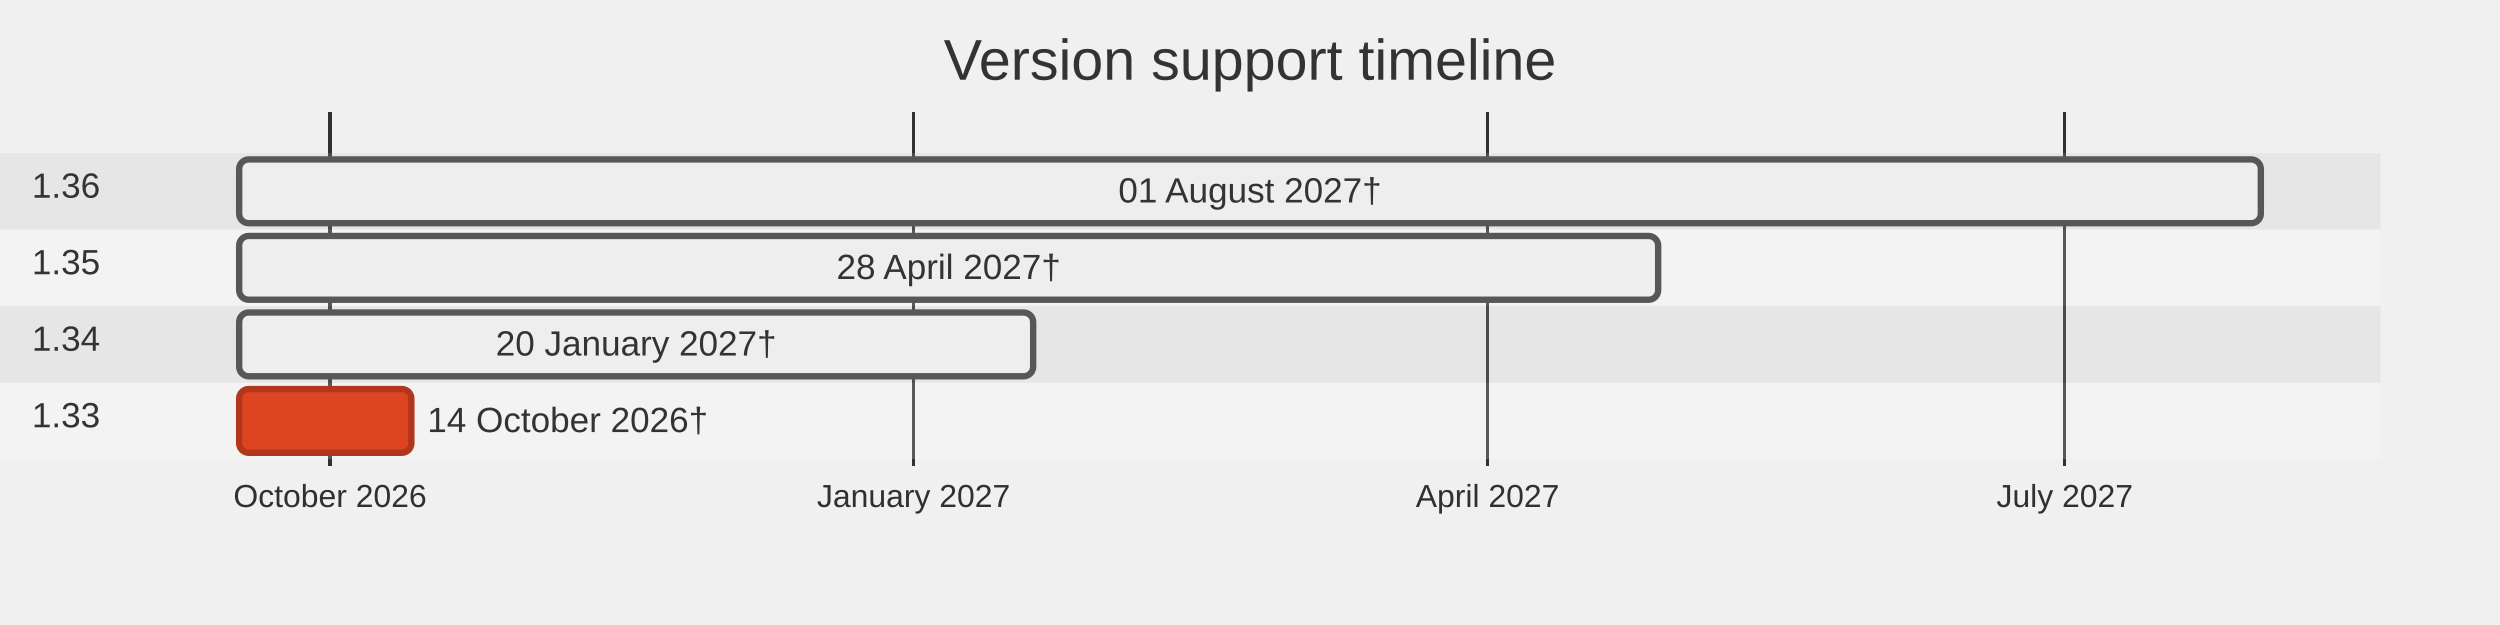
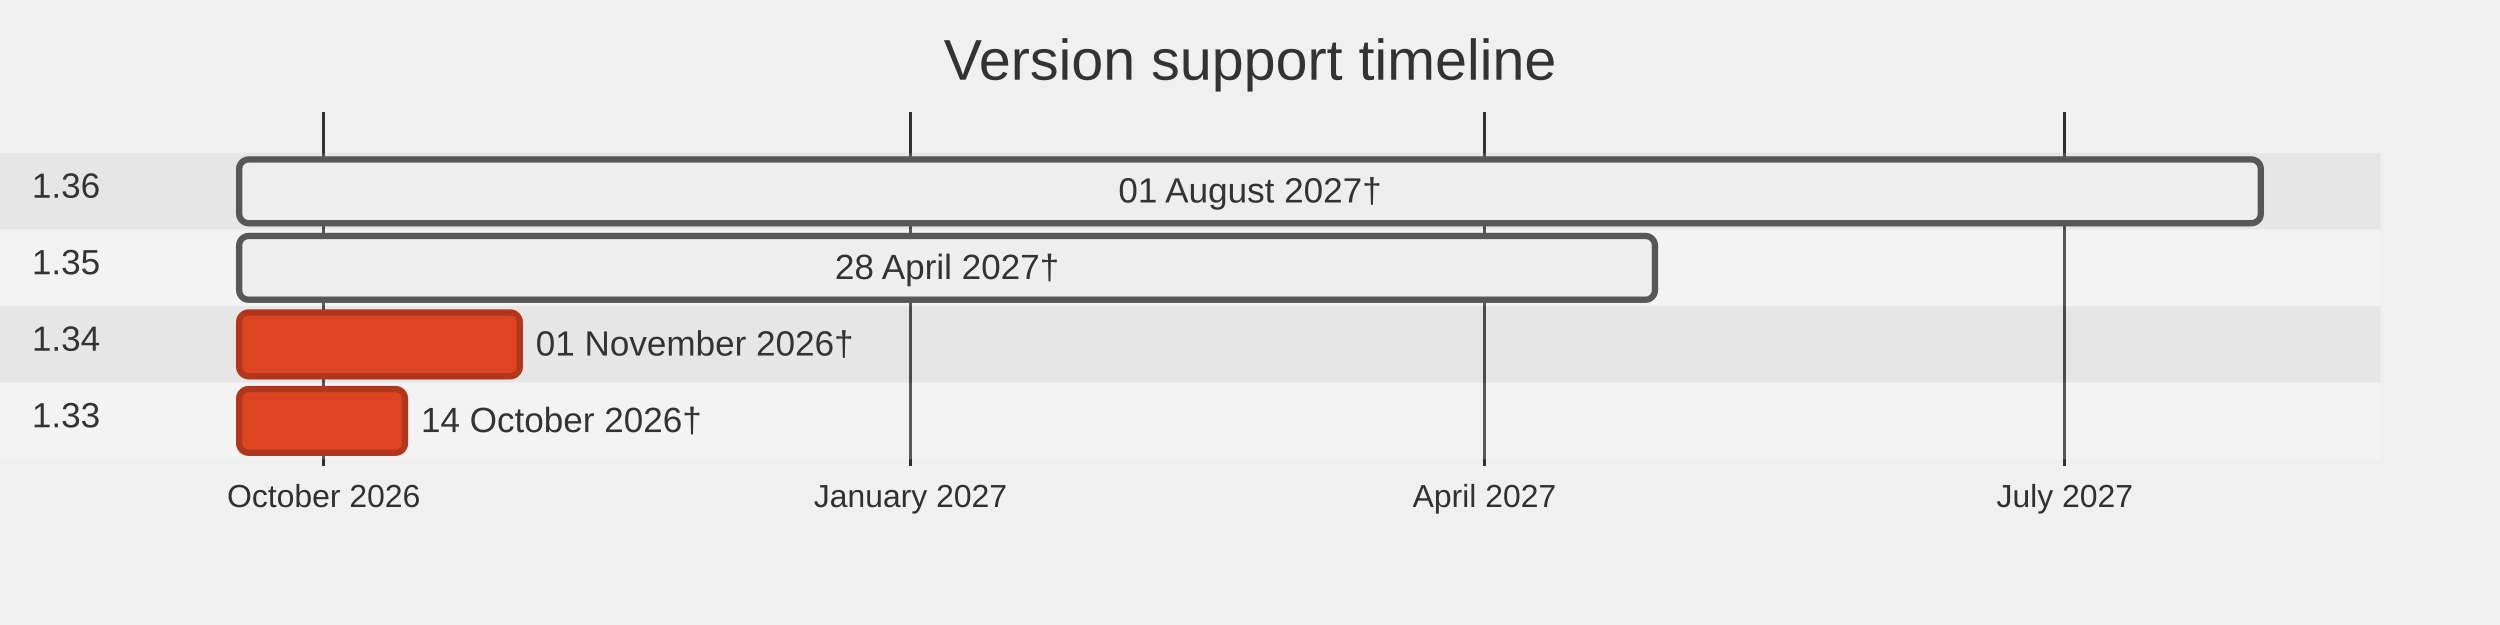
<svg xmlns="http://www.w3.org/2000/svg" id="my-svg" width="100%" viewBox="0 0 784 196" style="max-width: 784px; background-color: white;" role="graphics-document document" aria-roledescription="gantt">
  <style>#my-svg{font-family:"trebuchet ms",verdana,arial,sans-serif;font-size:16px;fill:#000000;}@keyframes edge-animation-frame{from{stroke-dashoffset:0;}}@keyframes dash{to{stroke-dashoffset:0;}}#my-svg .edge-animation-slow{stroke-dasharray:9,5!important;stroke-dashoffset:900;animation:dash 50s linear infinite;stroke-linecap:round;}#my-svg .edge-animation-fast{stroke-dasharray:9,5!important;stroke-dashoffset:900;animation:dash 20s linear infinite;stroke-linecap:round;}#my-svg .error-icon{fill:#552222;}#my-svg .error-text{fill:#552222;stroke:#552222;}#my-svg .edge-thickness-normal{stroke-width:1px;}#my-svg .edge-thickness-thick{stroke-width:3.5px;}#my-svg .edge-pattern-solid{stroke-dasharray:0;}#my-svg .edge-thickness-invisible{stroke-width:0;fill:none;}#my-svg .edge-pattern-dashed{stroke-dasharray:3;}#my-svg .edge-pattern-dotted{stroke-dasharray:2;}#my-svg .marker{fill:#666;stroke:#666;}#my-svg .marker.cross{stroke:#666;}#my-svg svg{font-family:"trebuchet ms",verdana,arial,sans-serif;font-size:16px;}#my-svg p{margin:0;}#my-svg .mermaid-main-font{font-family:"trebuchet ms",verdana,arial,sans-serif;}#my-svg .exclude-range{fill:#eeeeee;}#my-svg .section{stroke:none;opacity:0.2;}#my-svg .section0{fill:hsl(0, 0%, 73.922%);}#my-svg .section2{fill:hsl(0, 0%, 73.922%);}#my-svg .section1,#my-svg .section3{fill:white;opacity:0.2;}#my-svg .sectionTitle0{fill:#333;}#my-svg .sectionTitle1{fill:#333;}#my-svg .sectionTitle2{fill:#333;}#my-svg .sectionTitle3{fill:#333;}#my-svg .sectionTitle{text-anchor:start;font-family:"trebuchet ms",verdana,arial,sans-serif;}#my-svg .grid .tick{stroke:hsl(0, 0%, 90%);opacity:0.8;shape-rendering:crispEdges;}#my-svg .grid .tick text{font-family:"trebuchet ms",verdana,arial,sans-serif;fill:#000000;}#my-svg .grid path{stroke-width:0;}#my-svg .today{fill:none;stroke:#d42;stroke-width:2px;}#my-svg .task{stroke-width:2;}#my-svg .taskText{text-anchor:middle;font-family:"trebuchet ms",verdana,arial,sans-serif;}#my-svg .taskTextOutsideRight{fill:#333;text-anchor:start;font-family:"trebuchet ms",verdana,arial,sans-serif;}#my-svg .taskTextOutsideLeft{fill:#333;text-anchor:end;}#my-svg .task.clickable{cursor:pointer;}#my-svg .taskText.clickable{cursor:pointer;fill:#003163!important;font-weight:bold;}#my-svg .taskTextOutsideLeft.clickable{cursor:pointer;fill:#003163!important;font-weight:bold;}#my-svg .taskTextOutsideRight.clickable{cursor:pointer;fill:#003163!important;font-weight:bold;}#my-svg .taskText0,#my-svg .taskText1,#my-svg .taskText2,#my-svg .taskText3{fill:white;}#my-svg .task0,#my-svg .task1,#my-svg .task2,#my-svg .task3{fill:#707070;stroke:hsl(0, 0%, 33.922%);}#my-svg .taskTextOutside0,#my-svg .taskTextOutside2{fill:#333;}#my-svg .taskTextOutside1,#my-svg .taskTextOutside3{fill:#333;}#my-svg .active0,#my-svg .active1,#my-svg .active2,#my-svg .active3{fill:#eee;stroke:hsl(0, 0%, 33.922%);}#my-svg .activeText0,#my-svg .activeText1,#my-svg .activeText2,#my-svg .activeText3{fill:#333!important;}#my-svg .done0,#my-svg .done1,#my-svg .done2,#my-svg .done3{stroke:#666;fill:#bbb;stroke-width:2;}#my-svg .doneText0,#my-svg .doneText1,#my-svg .doneText2,#my-svg .doneText3{fill:#333!important;}#my-svg .doneText0.taskTextOutsideLeft,#my-svg .doneText0.taskTextOutsideRight,#my-svg .doneText1.taskTextOutsideLeft,#my-svg .doneText1.taskTextOutsideRight,#my-svg .doneText2.taskTextOutsideLeft,#my-svg .doneText2.taskTextOutsideRight,#my-svg .doneText3.taskTextOutsideLeft,#my-svg .doneText3.taskTextOutsideRight{fill:#333!important;}#my-svg .crit0,#my-svg .crit1,#my-svg .crit2,#my-svg .crit3{stroke:hsl(10.909, 73.333%, 40%);fill:#d42;stroke-width:2;}#my-svg .activeCrit0,#my-svg .activeCrit1,#my-svg .activeCrit2,#my-svg .activeCrit3{stroke:hsl(10.909, 73.333%, 40%);fill:#eee;stroke-width:2;}#my-svg .doneCrit0,#my-svg .doneCrit1,#my-svg .doneCrit2,#my-svg .doneCrit3{stroke:hsl(10.909, 73.333%, 40%);fill:#bbb;stroke-width:2;cursor:pointer;shape-rendering:crispEdges;}#my-svg .milestone{transform:rotate(45deg) scale(0.8,0.8);}#my-svg .milestoneText{font-style:italic;}#my-svg .doneCritText0,#my-svg .doneCritText1,#my-svg .doneCritText2,#my-svg .doneCritText3{fill:#333!important;}#my-svg .doneCritText0.taskTextOutsideLeft,#my-svg .doneCritText0.taskTextOutsideRight,#my-svg .doneCritText1.taskTextOutsideLeft,#my-svg .doneCritText1.taskTextOutsideRight,#my-svg .doneCritText2.taskTextOutsideLeft,#my-svg .doneCritText2.taskTextOutsideRight,#my-svg .doneCritText3.taskTextOutsideLeft,#my-svg .doneCritText3.taskTextOutsideRight{fill:#333!important;}#my-svg .vert{stroke:#d42;}#my-svg .vertText{font-size:15px;text-anchor:middle;fill:#d42!important;}#my-svg .activeCritText0,#my-svg .activeCritText1,#my-svg .activeCritText2,#my-svg .activeCritText3{fill:#333!important;}#my-svg .titleText{text-anchor:middle;font-size:18px;fill:#333;font-family:"trebuchet ms",verdana,arial,sans-serif;}#my-svg .node .neo-node{stroke:#999;}#my-svg [data-look="neo"].node rect,#my-svg [data-look="neo"].cluster rect,#my-svg [data-look="neo"].node polygon{stroke:url(#my-svg-gradient);filter:drop-shadow( 1px 2px 2px rgba(185,185,185,1));}#my-svg [data-look="neo"].swimlane.cluster rect{filter:none;}#my-svg [data-look="neo"].node path{stroke:url(#my-svg-gradient);stroke-width:1px;}#my-svg [data-look="neo"].node .outer-path{filter:drop-shadow( 1px 2px 2px rgba(185,185,185,1));}#my-svg [data-look="neo"].node .neo-line path{stroke:#999;filter:none;}#my-svg [data-look="neo"].node circle{stroke:url(#my-svg-gradient);filter:drop-shadow( 1px 2px 2px rgba(185,185,185,1));}#my-svg [data-look="neo"].node circle .state-start{fill:#000000;}#my-svg [data-look="neo"].icon-shape .icon{fill:url(#my-svg-gradient);filter:drop-shadow( 1px 2px 2px rgba(185,185,185,1));}#my-svg [data-look="neo"].icon-shape .icon-neo path{stroke:url(#my-svg-gradient);filter:drop-shadow( 1px 2px 2px rgba(185,185,185,1));}#my-svg :root{--mermaid-font-family:"trebuchet ms",verdana,arial,sans-serif;}</style>
  <g />
  <g class="grid" transform="translate(75, 146)" fill="none" font-size="10" font-family="sans-serif" text-anchor="middle">
    <path class="domain" stroke="currentColor" d="M0.5,-111V0.5H634.5V-111" />
-     <g class="tick" opacity="1" transform="translate(28.5,0)">
+     <g class="tick" opacity="1" transform="translate(26.5,0)">
      <line stroke="currentColor" y2="-111" />
      <text fill="#000" y="3" dy="1em" stroke="none" font-size="10" style="text-anchor: middle;"> October 2026</text>
    </g>
-     <g class="tick" opacity="1" transform="translate(211.5,0)">
+     <g class="tick" opacity="1" transform="translate(210.5,0)">
      <line stroke="currentColor" y2="-111" />
      <text fill="#000" y="3" dy="1em" stroke="none" font-size="10" style="text-anchor: middle;"> January 2027</text>
    </g>
-     <g class="tick" opacity="1" transform="translate(391.5,0)">
+     <g class="tick" opacity="1" transform="translate(390.5,0)">
      <line stroke="currentColor" y2="-111" />
      <text fill="#000" y="3" dy="1em" stroke="none" font-size="10" style="text-anchor: middle;"> April 2027</text>
    </g>
    <g class="tick" opacity="1" transform="translate(572.5,0)">
      <line stroke="currentColor" y2="-111" />
      <text fill="#000" y="3" dy="1em" stroke="none" font-size="10" style="text-anchor: middle;"> July 2027</text>
    </g>
  </g>
  <g>
    <rect x="0" y="48" width="746.5" height="24" class="section section0" />
    <rect x="0" y="72" width="746.5" height="24" class="section section1" />
    <rect x="0" y="96" width="746.5" height="24" class="section section2" />
    <rect x="0" y="120" width="746.5" height="24" class="section section3" />
  </g>
  <g>
    <rect id="my-svg-task1" rx="3" ry="3" x="75" y="50" width="634" height="20" transform-origin="392px 60px" class="task active0" />
-     <rect id="my-svg-task2" rx="3" ry="3" x="75" y="74" width="445" height="20" transform-origin="297.5px 84px" class="task active1" />
-     <rect id="my-svg-task3" rx="3" ry="3" x="75" y="98" width="249" height="20" transform-origin="199.5px 108px" class="task active2" />
-     <rect id="my-svg-task4" rx="3" ry="3" x="75" y="122" width="54" height="20" transform-origin="102px 132px" class="task crit3" />
+     <rect id="my-svg-task2" rx="3" ry="3" x="75" y="74" width="444" height="20" transform-origin="297px 84px" class="task active1" />
+     <rect id="my-svg-task3" rx="3" ry="3" x="75" y="98" width="88" height="20" transform-origin="119px 108px" class="task crit2" />
+     <rect id="my-svg-task4" rx="3" ry="3" x="75" y="122" width="52" height="20" transform-origin="101px 132px" class="task crit3" />
    <text id="my-svg-task1-text" font-size="11" x="392" y="63.5" class="taskText taskText0 activeText0 width-93.47900390625">01 August 2027†     </text>
-     <text id="my-svg-task2-text" font-size="11" x="297.5" y="87.5" class="taskText taskText1 activeText1 width-80.12646484375">28 April 2027†      </text>
-     <text id="my-svg-task3-text" font-size="11" x="199.5" y="111.5" class="taskText taskText2 activeText2 width-96.685546875">20 January 2027†    </text>
-     <text id="my-svg-task4-text" font-size="11" x="134" y="135.5" class="taskTextOutsideRight taskTextOutside3  critText3 width-99.005859375">14 October 2026†    </text>
+     <text id="my-svg-task2-text" font-size="11" x="297" y="87.5" class="taskText taskText1 activeText1 width-80.12646484375">28 April 2027†      </text>
+     <text id="my-svg-task3-text" font-size="11" x="168" y="111.5" class="taskTextOutsideRight taskTextOutside2  critText2 width-112.2080078125">01 November 2026†   </text>
+     <text id="my-svg-task4-text" font-size="11" x="132" y="135.5" class="taskTextOutsideRight taskTextOutside3  critText3 width-99.005859375">14 October 2026†    </text>
  </g>
  <g>
    <text dy="0em" x="10" y="62" font-size="11" class="sectionTitle sectionTitle0">
      <tspan alignment-baseline="central" x="10">1.36</tspan>
    </text>
    <text dy="0em" x="10" y="86" font-size="11" class="sectionTitle sectionTitle1">
      <tspan alignment-baseline="central" x="10">1.35</tspan>
    </text>
    <text dy="0em" x="10" y="110" font-size="11" class="sectionTitle sectionTitle2">
      <tspan alignment-baseline="central" x="10">1.34</tspan>
    </text>
    <text dy="0em" x="10" y="134" font-size="11" class="sectionTitle sectionTitle3">
      <tspan alignment-baseline="central" x="10">1.33</tspan>
    </text>
  </g>
  <text x="392" y="25" class="titleText">Version support timeline</text>
</svg>
